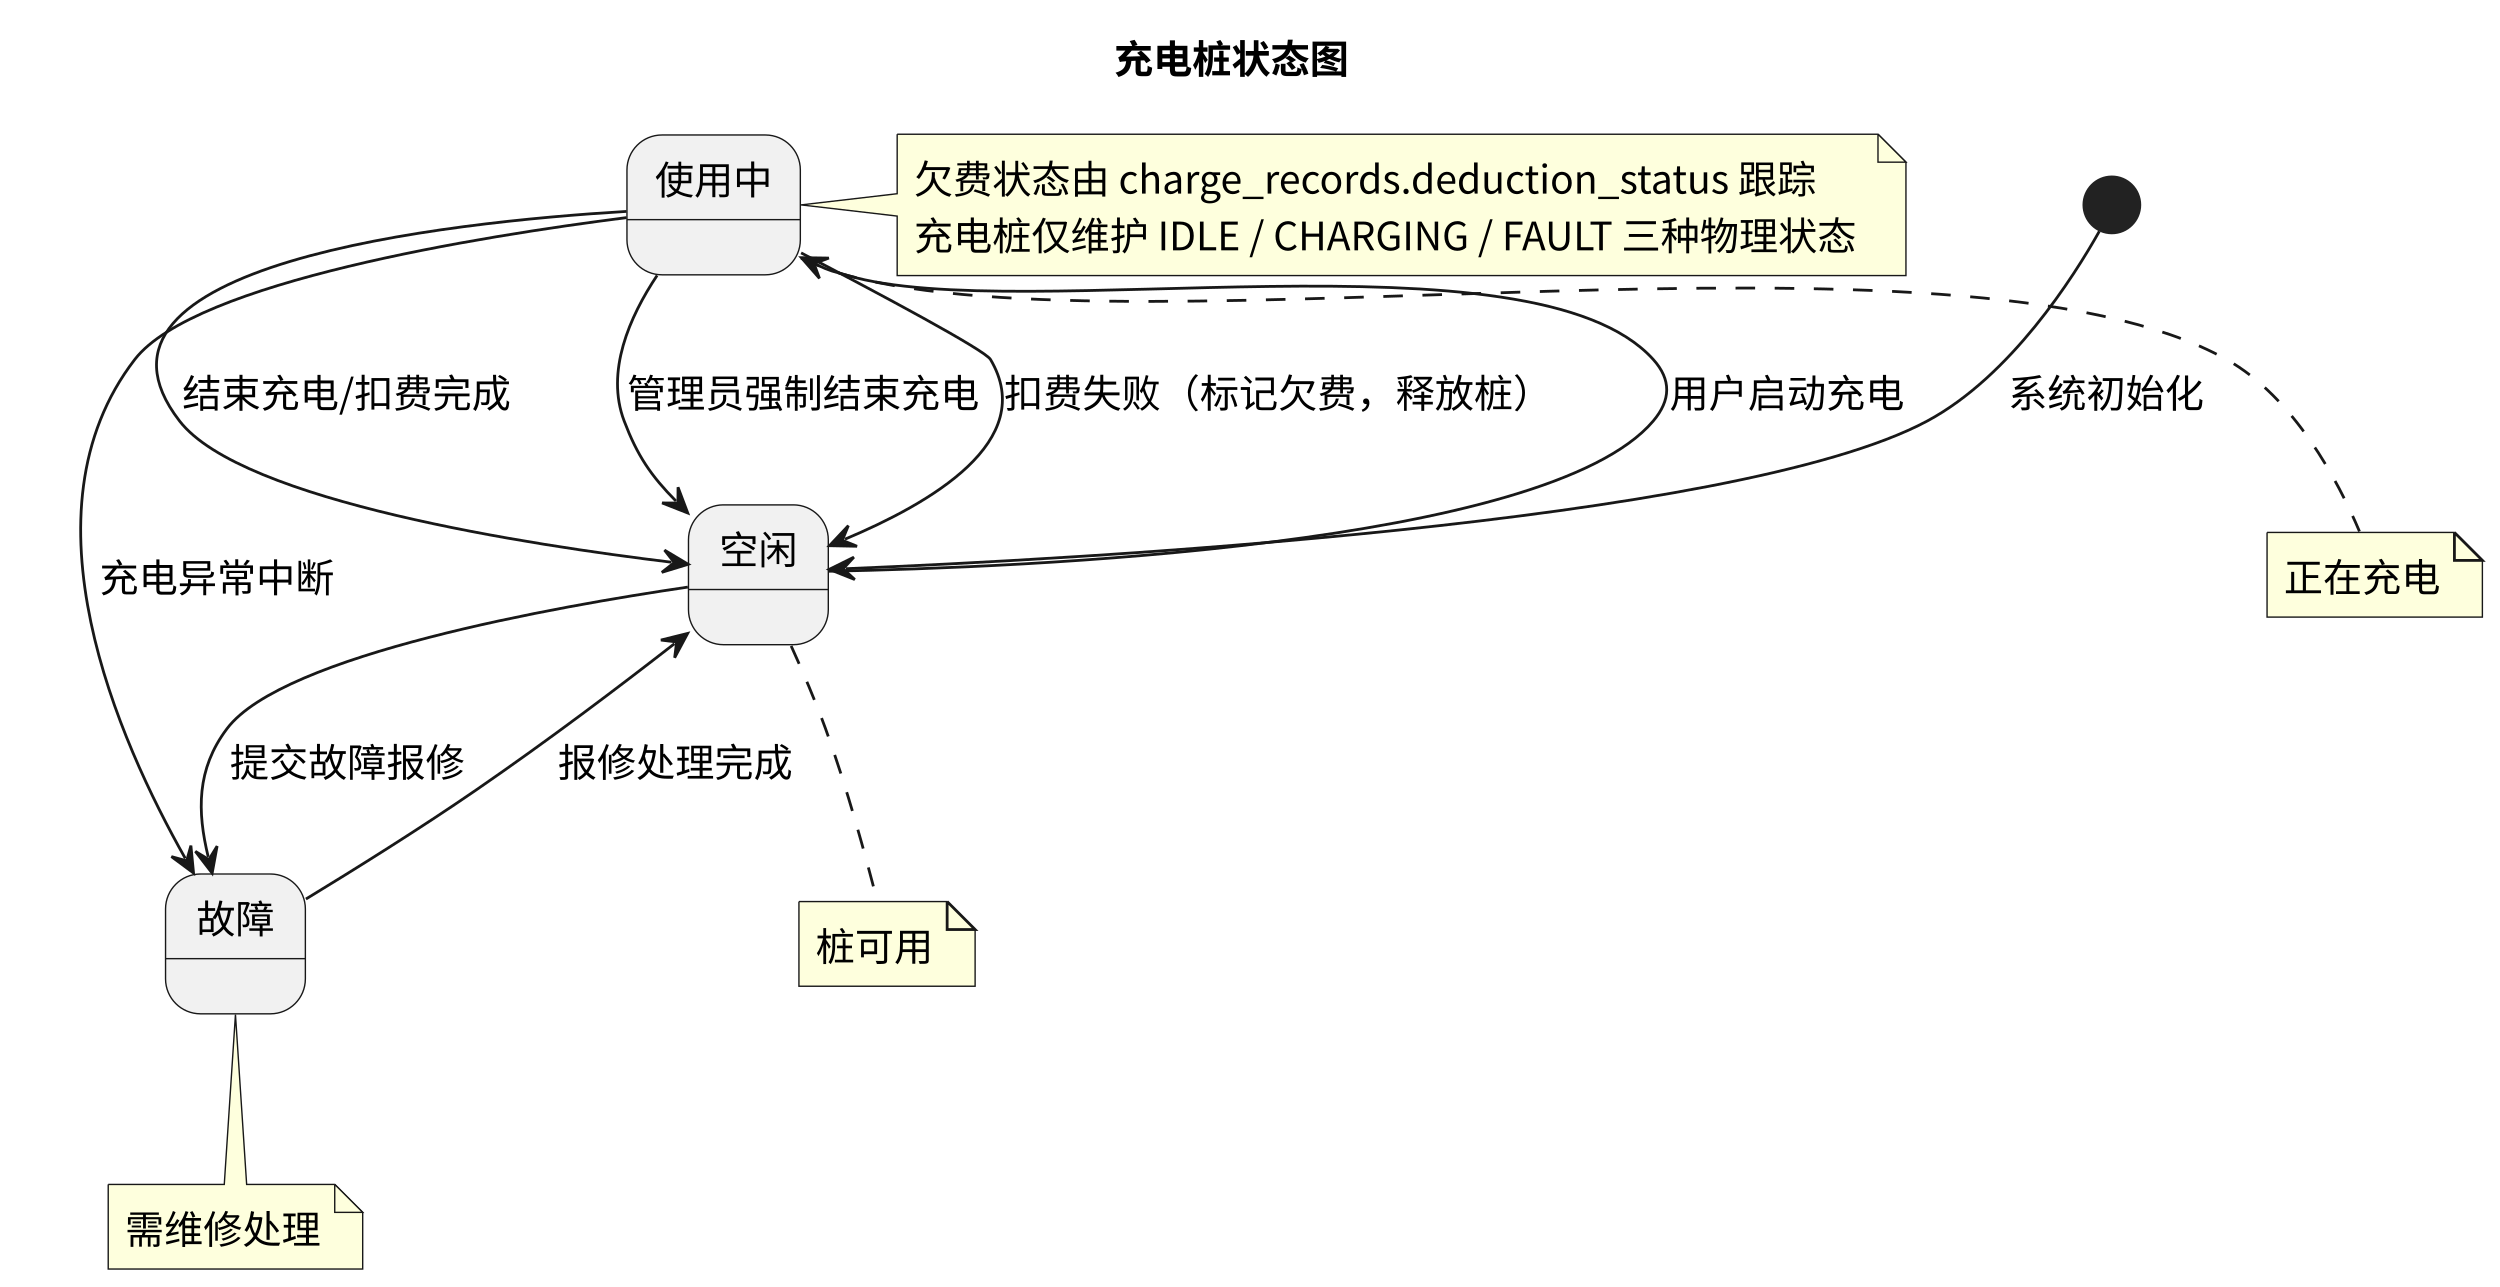
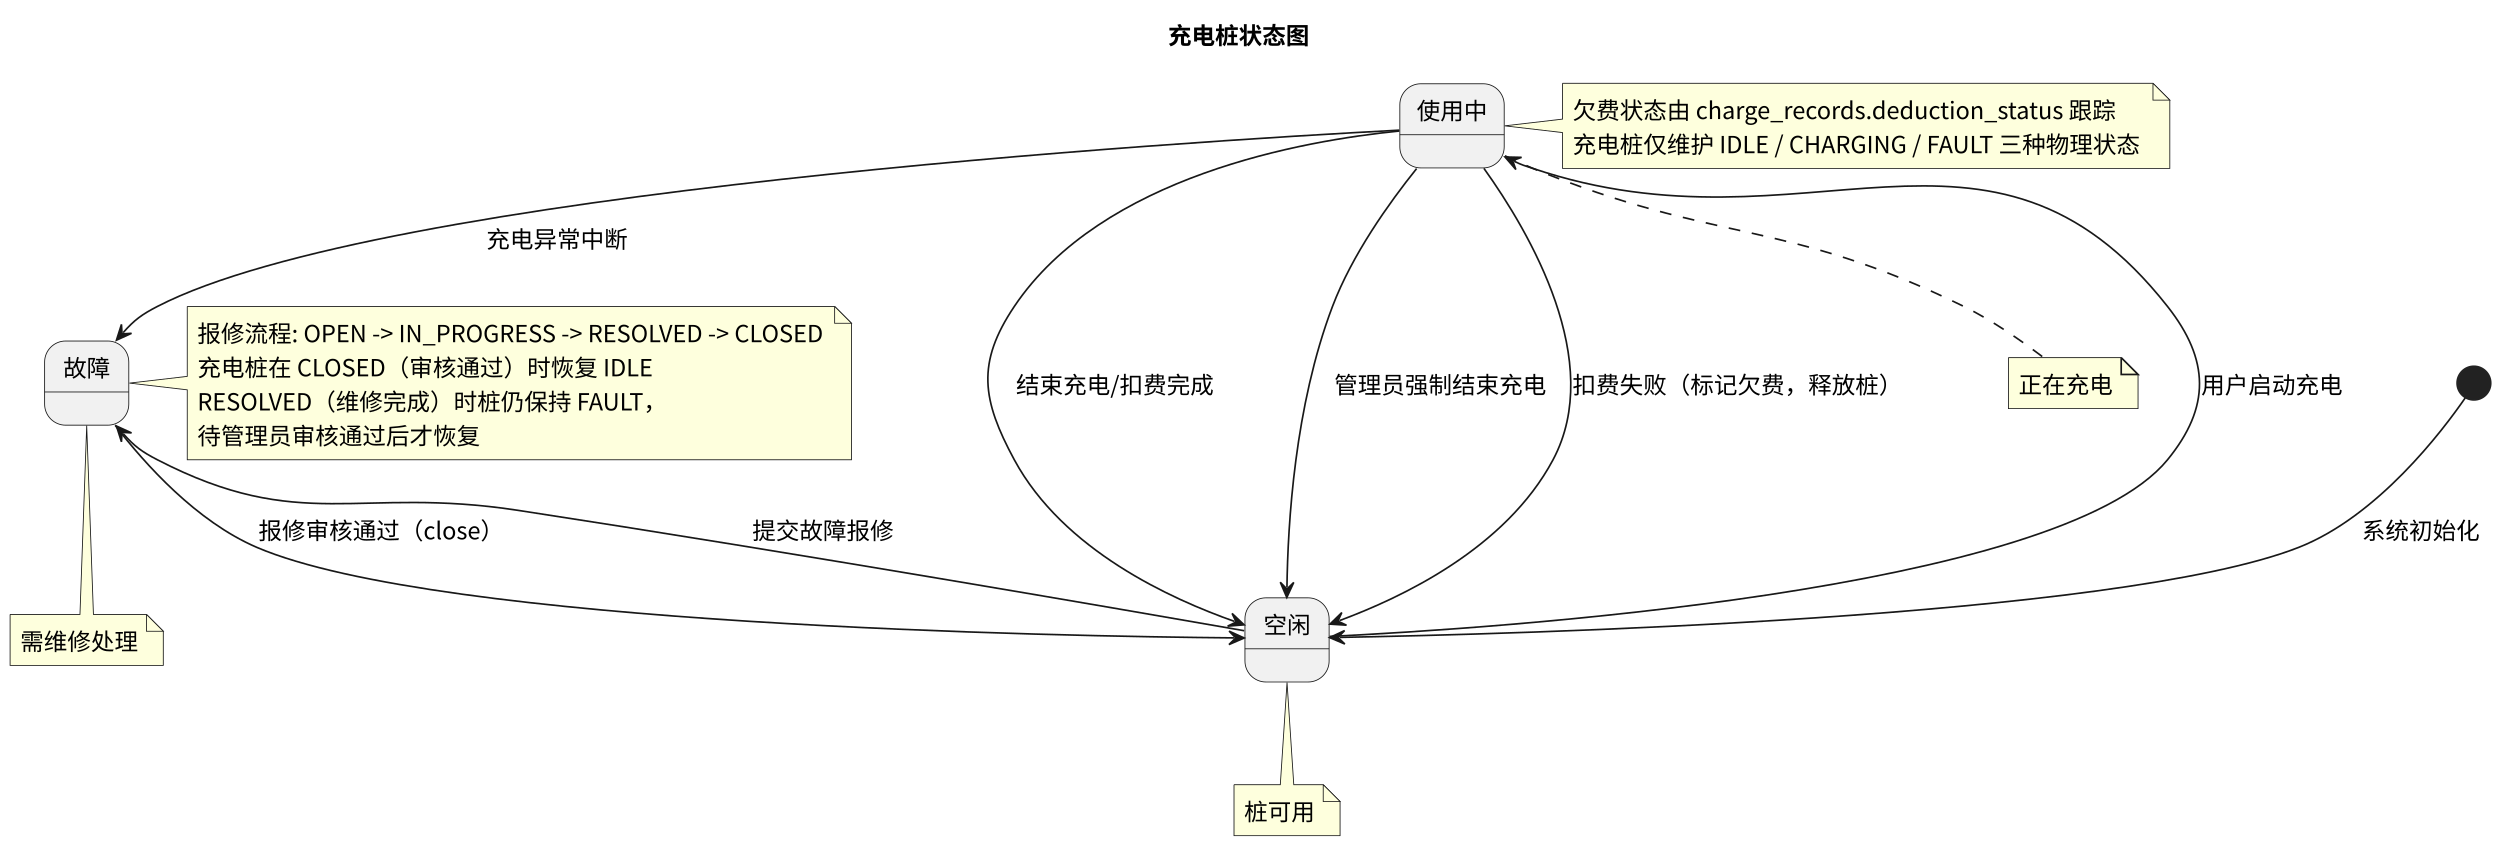
- <svg xmlns="http://www.w3.org/2000/svg" contentStyleType="text/css" data-diagram-type="STATE" height="460px" preserveAspectRatio="none" style="width:894px;height:460px;background:#FFFFFF;" version="1.1" viewBox="0 0 894 460" width="894px" zoomAndPan="magnify">
+ <svg xmlns="http://www.w3.org/2000/svg" contentStyleType="text/css" data-diagram-type="STATE" height="503px" preserveAspectRatio="none" style="width:1485px;height:503px;background:#FFFFFF;" version="1.1" viewBox="0 0 1485 503" width="1485px" zoomAndPan="magnify">
  <defs />
  <g>
    <g class="title" data-source-line="3">
-       <text fill="#000000" font-family="Noto Sans CJK SC" font-size="14" font-weight="bold" lengthAdjust="spacing" textLength="84" x="398.35" y="26.24">充电桩状态图</text>
+       <text fill="#000000" font-family="Noto Sans CJK SC" font-size="14" font-weight="bold" lengthAdjust="spacing" textLength="84" x="693.75" y="26.24">充电桩状态图</text>
    </g>
    <g id="IDLE">
-       <rect fill="#F1F1F1" height="50" rx="12.5" ry="12.5" style="stroke:#181818;stroke-width:0.5;" width="50" x="246.2" y="180.542" />
-       <line style="stroke:#181818;stroke-width:0.5;" x1="246.2" x2="296.2" y1="210.814" y2="210.814" />
-       <text fill="#000000" font-family="Noto Sans CJK SC" font-size="14" lengthAdjust="spacing" textLength="28" x="257.2" y="201.782">空闲</text>
+       <rect fill="#F1F1F1" height="50" rx="12.5" ry="12.5" style="stroke:#181818;stroke-width:0.5;" width="50" x="739.5" y="355.112" />
+       <line style="stroke:#181818;stroke-width:0.5;" x1="739.5" x2="789.5" y1="385.384" y2="385.384" />
+       <text fill="#000000" font-family="Noto Sans CJK SC" font-size="14" lengthAdjust="spacing" textLength="28" x="750.5" y="376.352">空闲</text>
    </g>
    <g id="CHARGING">
-       <rect fill="#F1F1F1" height="50" rx="12.5" ry="12.5" style="stroke:#181818;stroke-width:0.5;" width="62" x="224.2" y="48.272" />
-       <line style="stroke:#181818;stroke-width:0.5;" x1="224.2" x2="286.2" y1="78.544" y2="78.544" />
-       <text fill="#000000" font-family="Noto Sans CJK SC" font-size="14" lengthAdjust="spacing" textLength="42" x="234.2" y="69.512">使用中</text>
+       <rect fill="#F1F1F1" height="50" rx="12.5" ry="12.5" style="stroke:#181818;stroke-width:0.5;" width="62" x="831.5" y="49.752" />
+       <line style="stroke:#181818;stroke-width:0.5;" x1="831.5" x2="893.5" y1="80.024" y2="80.024" />
+       <text fill="#000000" font-family="Noto Sans CJK SC" font-size="14" lengthAdjust="spacing" textLength="42" x="841.5" y="70.992">使用中</text>
    </g>
    <g id="FAULT">
-       <rect fill="#F1F1F1" height="50" rx="12.5" ry="12.5" style="stroke:#181818;stroke-width:0.5;" width="50" x="59.2" y="312.542" />
-       <line style="stroke:#181818;stroke-width:0.5;" x1="59.2" x2="109.2" y1="342.814" y2="342.814" />
-       <text fill="#000000" font-family="Noto Sans CJK SC" font-size="14" lengthAdjust="spacing" textLength="28" x="70.2" y="333.782">故障</text>
+       <rect fill="#F1F1F1" height="50" rx="12.5" ry="12.5" style="stroke:#181818;stroke-width:0.5;" width="50" x="26.5" y="202.562" />
+       <line style="stroke:#181818;stroke-width:0.5;" x1="26.5" x2="76.5" y1="232.834" y2="232.834" />
+       <text fill="#000000" font-family="Noto Sans CJK SC" font-size="14" lengthAdjust="spacing" textLength="28" x="37.5" y="223.802">故障</text>
    </g>
-     <ellipse cx="755.2" cy="73.272" fill="#222222" rx="10" ry="10" style="stroke:#222222;stroke-width:1;" />
+     <ellipse cx="1469.5" cy="227.562" fill="#222222" rx="10" ry="10" style="stroke:#222222;stroke-width:1;" />
    <g class="entity" data-entity="GMN2" data-source-line="18" data-uid="ent0003" id="entity_GMN2">
-       <path d="M285.7,322.402 L285.7,352.674 L348.7,352.674 L348.7,332.402 L338.7,322.402 L285.7,322.402" fill="#FEFFDD" style="stroke:#181818;stroke-width:0.5;" />
-       <path d="M338.7,322.402 L338.7,332.402 L348.7,332.402 L338.7,322.402" fill="#FEFFDD" style="stroke:#181818;stroke-width:1;" />
-       <text fill="#000000" font-family="Noto Sans CJK SC" font-size="14" lengthAdjust="spacing" textLength="42" x="291.7" y="343.642">桩可用</text>
+       <path d="M733,466.112 L733,496.384 A0,0 0 0 0 733,496.384 L796,496.384 A0,0 0 0 0 796,496.384 L796,476.112 L786,466.112 L768.5,466.112 L764.5,405.362 L760.5,466.112 L733,466.112 A0,0 0 0 0 733,466.112" fill="#FEFFDD" style="stroke:#181818;stroke-width:0.5;" />
+       <path d="M786,466.112 L786,476.112 L796,476.112 L786,466.112" fill="#FEFFDD" style="stroke:#181818;stroke-width:0.5;" />
+       <text fill="#000000" font-family="Noto Sans CJK SC" font-size="14" lengthAdjust="spacing" textLength="42" x="739" y="487.352">桩可用</text>
    </g>
    <g class="entity" data-entity="GMN5" data-source-line="19" data-uid="ent0006" id="entity_GMN5">
-       <path d="M810.7,190.402 L810.7,220.674 L887.7,220.674 L887.7,200.402 L877.7,190.402 L810.7,190.402" fill="#FEFFDD" style="stroke:#181818;stroke-width:0.5;" />
-       <path d="M877.7,190.402 L877.7,200.402 L887.7,200.402 L877.7,190.402" fill="#FEFFDD" style="stroke:#181818;stroke-width:1;" />
-       <text fill="#000000" font-family="Noto Sans CJK SC" font-size="14" lengthAdjust="spacing" textLength="56" x="816.7" y="211.642">正在充电</text>
+       <path d="M1193,212.432 L1193,242.704 L1270,242.704 L1270,222.432 L1260,212.432 L1193,212.432" fill="#FEFFDD" style="stroke:#181818;stroke-width:0.5;" />
+       <path d="M1260,212.432 L1260,222.432 L1270,222.432 L1260,212.432" fill="#FEFFDD" style="stroke:#181818;stroke-width:1;" />
+       <text fill="#000000" font-family="Noto Sans CJK SC" font-size="14" lengthAdjust="spacing" textLength="56" x="1199" y="233.672">正在充电</text>
    </g>
    <g class="entity" data-entity="GMN8" data-source-line="20" data-uid="ent0009" id="entity_GMN8">
-       <path d="M38.7,423.542 L38.7,453.814 A0,0 0 0 0 38.7,453.814 L129.7,453.814 A0,0 0 0 0 129.7,453.814 L129.7,433.542 L119.7,423.542 L88.2,423.542 L84.2,362.792 L80.2,423.542 L38.7,423.542 A0,0 0 0 0 38.7,423.542" fill="#FEFFDD" style="stroke:#181818;stroke-width:0.5;" />
-       <path d="M119.7,423.542 L119.7,433.542 L129.7,433.542 L119.7,423.542" fill="#FEFFDD" style="stroke:#181818;stroke-width:0.5;" />
-       <text fill="#000000" font-family="Noto Sans CJK SC" font-size="14" lengthAdjust="spacing" textLength="70" x="44.7" y="444.782">需维修处理</text>
+       <path d="M6,364.972 L6,395.244 A0,0 0 0 0 6,395.244 L97,395.244 A0,0 0 0 0 97,395.244 L97,374.972 L87,364.972 L55.5,364.972 L51.5,252.752 L47.5,364.972 L6,364.972 A0,0 0 0 0 6,364.972" fill="#FEFFDD" style="stroke:#181818;stroke-width:0.5;" />
+       <path d="M87,364.972 L87,374.972 L97,374.972 L87,364.972" fill="#FEFFDD" style="stroke:#181818;stroke-width:0.5;" />
+       <text fill="#000000" font-family="Noto Sans CJK SC" font-size="14" lengthAdjust="spacing" textLength="70" x="12" y="386.212">需维修处理</text>
    </g>
    <g class="entity" data-entity="GMN11" data-source-line="22" data-uid="ent0012" id="entity_GMN11">
-       <path d="M320.83,47.992 L320.83,69.272 L286.43,73.272 L320.83,77.272 L320.83,98.536 A0,0 0 0 0 320.83,98.536 L681.567,98.536 A0,0 0 0 0 681.567,98.536 L681.567,57.992 L671.567,47.992 L320.83,47.992 A0,0 0 0 0 320.83,47.992" fill="#FEFFDD" style="stroke:#181818;stroke-width:0.5;" />
-       <path d="M671.567,47.992 L671.567,57.992 L681.567,57.992 L671.567,47.992" fill="#FEFFDD" style="stroke:#181818;stroke-width:0.5;" />
-       <text fill="#000000" font-family="Noto Sans CJK SC" font-size="14" lengthAdjust="spacing" textLength="324.841" x="326.83" y="69.232">欠费状态由 charge_records.deduction_status 跟踪</text>
-       <text fill="#000000" font-family="Noto Sans CJK SC" font-size="14" lengthAdjust="spacing" textLength="339.737" x="326.83" y="89.504">充电桩仅维护 IDLE / CHARGING / FAULT 三种物理状态</text>
+       <path d="M928.13,49.482 L928.13,70.752 L893.73,74.752 L928.13,78.752 L928.13,100.026 A0,0 0 0 0 928.13,100.026 L1288.867,100.026 A0,0 0 0 0 1288.867,100.026 L1288.867,59.482 L1278.867,49.482 L928.13,49.482 A0,0 0 0 0 928.13,49.482" fill="#FEFFDD" style="stroke:#181818;stroke-width:0.5;" />
+       <path d="M1278.867,49.482 L1278.867,59.482 L1288.867,59.482 L1278.867,49.482" fill="#FEFFDD" style="stroke:#181818;stroke-width:0.5;" />
+       <text fill="#000000" font-family="Noto Sans CJK SC" font-size="14" lengthAdjust="spacing" textLength="324.841" x="934.13" y="70.722">欠费状态由 charge_records.deduction_status 跟踪</text>
+       <text fill="#000000" font-family="Noto Sans CJK SC" font-size="14" lengthAdjust="spacing" textLength="339.737" x="934.13" y="90.994">充电桩仅维护 IDLE / CHARGING / FAULT 三种物理状态</text>
+     </g>
+     <g class="entity" data-entity="GMN14" data-source-line="24" data-uid="ent0015" id="entity_GMN14">
+       <path d="M111.23,182.022 L111.23,223.562 L76.85,227.562 L111.23,231.562 L111.23,273.11 A0,0 0 0 0 111.23,273.11 L505.776,273.11 A0,0 0 0 0 505.776,273.11 L505.776,192.022 L495.776,182.022 L111.23,182.022 A0,0 0 0 0 111.23,182.022" fill="#FEFFDD" style="stroke:#181818;stroke-width:0.5;" />
+       <path d="M495.776,182.022 L495.776,192.022 L505.776,192.022 L495.776,182.022" fill="#FEFFDD" style="stroke:#181818;stroke-width:0.5;" />
+       <text fill="#000000" font-family="Noto Sans CJK SC" font-size="14" lengthAdjust="spacing" textLength="373.546" x="117.23" y="203.262">报修流程: OPEN -&gt; IN_PROGRESS -&gt; RESOLVED -&gt; CLOSED</text>
+       <text fill="#000000" font-family="Noto Sans CJK SC" font-size="14" lengthAdjust="spacing" textLength="270.997" x="117.23" y="223.534">充电桩在 CLOSED（审核通过）时恢复 IDLE</text>
+       <text fill="#000000" font-family="Noto Sans CJK SC" font-size="14" lengthAdjust="spacing" textLength="282.855" x="117.23" y="243.806">RESOLVED（维修完成）时桩仍保持 FAULT，</text>
+       <text fill="#000000" font-family="Noto Sans CJK SC" font-size="14" lengthAdjust="spacing" textLength="167.999" x="117.23" y="264.078">待管理员审核通过后才恢复</text>
    </g>
    <g class="link" data-entity-1=".start." data-entity-2="IDLE" data-source-line="9" data-uid="lnk3" id="link_.start._IDLE">
-       <path d="M750.73,82.692 C741.6,98.952 719.12,134.462 689.2,150.542 C620.47,187.462 382.185,200.096 302.515,203.366" fill="none" id="*start*-to-IDLE" style="stroke:#181818;stroke-width:1;" />
-       <polygon fill="#181818" points="296.52,203.612,305.676,207.239,301.516,203.407,305.348,199.246,296.52,203.612" style="stroke:#181818;stroke-width:1;" />
-       <text fill="#000000" font-family="Noto Sans CJK SC" font-size="14" lengthAdjust="spacing" textLength="70" x="718.13" y="145.782">系统初始化</text>
+       <path d="M1464.36,236.332 C1450.92,255.832 1412.5,306.622 1365.5,325.112 C1258.02,367.392 895.819,376.793 795.769,378.613" fill="none" id="*start*-to-IDLE" style="stroke:#181818;stroke-width:1;" />
+       <polygon fill="#181818" points="789.77,378.722,798.841,382.558,794.769,378.631,798.696,374.559,789.77,378.722" style="stroke:#181818;stroke-width:1;" />
+       <text fill="#000000" font-family="Noto Sans CJK SC" font-size="14" lengthAdjust="spacing" textLength="70" x="1402.95" y="320.352">系统初始化</text>
    </g>
    <g class="link" data-entity-1="IDLE" data-entity-2="CHARGING" data-source-line="10" data-uid="lnk4" id="link_IDLE_CHARGING">
-       <path d="M296.24,204.282 C364.86,203.002 553.28,195.392 591.2,150.542 C597.51,143.072 597.74,135.802 591.2,128.542 C548.12,80.742 364.93,116.692 303.2,98.542 C297.64,96.902 297.407,97.159 291.997,94.659" fill="none" id="IDLE-to-CHARGING" style="stroke:#181818;stroke-width:1;" />
-       <polygon fill="#181818" points="286.55,92.142,293.042,99.548,291.089,94.239,296.398,92.286,286.55,92.142" style="stroke:#181818;stroke-width:1;" />
-       <text fill="#000000" font-family="Noto Sans CJK SC" font-size="14" lengthAdjust="spacing" textLength="84" x="597.02" y="145.782">用户启动充电</text>
+       <path d="M789.76,378.042 C885.42,373.432 1223.21,351.732 1287.5,273.112 C1313.13,241.772 1312.54,213.832 1287.5,182.022 C1181.46,47.272 1072.96,154.882 910.5,100.022 C905.01,98.172 904.799,98.346 899.399,95.806" fill="none" id="IDLE-to-CHARGING" style="stroke:#181818;stroke-width:1;" />
+       <polygon fill="#181818" points="893.97,93.252,900.412,100.702,898.495,95.38,903.817,93.463,893.97,93.252" style="stroke:#181818;stroke-width:1;" />
+       <text fill="#000000" font-family="Noto Sans CJK SC" font-size="14" lengthAdjust="spacing" textLength="84" x="1307.5" y="233.802">用户启动充电</text>
    </g>
    <g class="link" data-entity-1="CHARGING" data-entity-2="IDLE" data-source-line="11" data-uid="lnk5" id="link_CHARGING_IDLE">
-       <path d="M224.06,75.592 C159.57,79.492 20.87,94.452 64.2,150.542 C86.45,179.342 190.014,194.968 240.124,201.058" fill="none" id="CHARGING-to-IDLE" style="stroke:#181818;stroke-width:1;" />
-       <polygon fill="#181818" points="246.08,201.782,237.628,196.725,241.117,201.179,236.663,204.667,246.08,201.782" style="stroke:#181818;stroke-width:1;" />
-       <text fill="#000000" font-family="Noto Sans CJK SC" font-size="14" lengthAdjust="spacing" textLength="117.487" x="65.2" y="145.782">结束充电/扣费完成</text>
+       <path d="M831.22,77.822 C774.22,83.492 654.56,104.502 602.5,182.022 C579.93,215.632 583.24,237.502 602.5,273.112 C631.6,326.922 695.543,355.793 733.353,369.153" fill="none" id="CHARGING-to-IDLE" style="stroke:#181818;stroke-width:1;" />
+       <polygon fill="#181818" points="739.01,371.152,731.857,364.382,734.296,369.486,729.192,371.925,739.01,371.152" style="stroke:#181818;stroke-width:1;" />
+       <text fill="#000000" font-family="Noto Sans CJK SC" font-size="14" lengthAdjust="spacing" textLength="117.487" x="603.5" y="233.802">结束充电/扣费完成</text>
    </g>
    <g class="link" data-entity-1="CHARGING" data-entity-2="IDLE" data-source-line="12" data-uid="lnk6" id="link_CHARGING_IDLE">
-       <path d="M234.98,98.492 C225.05,113.392 216.51,132.952 223.2,150.542 C227.92,162.972 232.756,170.091 241.726,179.181" fill="none" id="CHARGING-to-IDLE-1" style="stroke:#181818;stroke-width:1;" />
-       <polygon fill="#181818" points="245.94,183.452,242.466,174.236,242.428,179.893,236.771,179.855,245.94,183.452" style="stroke:#181818;stroke-width:1;" />
-       <text fill="#000000" font-family="Noto Sans CJK SC" font-size="14" lengthAdjust="spacing" textLength="125.999" x="224.2" y="145.782">管理员强制结束充电</text>
+       <path d="M841.47,100.142 C825.06,120.592 803.15,151.322 791.5,182.022 C769.02,241.272 764.985,310.853 764.445,348.902" fill="none" id="CHARGING-to-IDLE-1" style="stroke:#181818;stroke-width:1;" />
+       <polygon fill="#181818" points="764.36,354.902,768.487,345.96,764.431,349.902,760.488,345.846,764.36,354.902" style="stroke:#181818;stroke-width:1;" />
+       <text fill="#000000" font-family="Noto Sans CJK SC" font-size="14" lengthAdjust="spacing" textLength="125.999" x="792.5" y="233.802">管理员强制结束充电</text>
    </g>
    <g class="link" data-entity-1="CHARGING" data-entity-2="IDLE" data-source-line="14" data-uid="lnk8" id="link_CHARGING_IDLE">
-       <path d="M286.48,90.432 C314.74,105.192 352.22,125.202 354.2,128.542 C371.52,157.792 332.481,180.067 302.151,192.817" fill="none" id="CHARGING-to-IDLE-2" style="stroke:#181818;stroke-width:1;" />
-       <polygon fill="#181818" points="296.62,195.142,306.467,195.342,301.229,193.204,303.367,187.967,296.62,195.142" style="stroke:#181818;stroke-width:1;" />
-       <text fill="#000000" font-family="Noto Sans CJK SC" font-size="14" lengthAdjust="spacing" textLength="195.999" x="359.07" y="145.782">扣费失败（标记欠费，释放桩）</text>
+       <path d="M881.43,100.002 C908.95,138.452 953.51,214.972 922.5,273.112 C894.37,325.862 832.656,354.928 795.616,368.648" fill="none" id="CHARGING-to-IDLE-2" style="stroke:#181818;stroke-width:1;" />
+       <polygon fill="#181818" points="789.99,370.732,799.819,371.357,794.679,368.995,797.04,363.855,789.99,370.732" style="stroke:#181818;stroke-width:1;" />
+       <text fill="#000000" font-family="Noto Sans CJK SC" font-size="14" lengthAdjust="spacing" textLength="195.999" x="934.04" y="233.802">扣费失败（标记欠费，释放桩）</text>
    </g>
    <g class="link" data-entity-1="CHARGING" data-entity-2="FAULT" data-source-line="13" data-uid="lnk7" id="link_CHARGING_FAULT">
-       <path d="M224.08,77.812 C171.71,84.492 69.59,100.822 48.2,128.542 C6,183.232 42.509,264.928 66.259,306.968" fill="none" id="CHARGING-to-FAULT" style="stroke:#181818;stroke-width:1;" />
-       <polygon fill="#181818" points="69.21,312.192,68.266,302.388,66.751,307.839,61.3,306.323,69.21,312.192" style="stroke:#181818;stroke-width:1;" />
-       <text fill="#000000" font-family="Noto Sans CJK SC" font-size="14" lengthAdjust="spacing" textLength="84" x="35.58" y="211.782">充电异常中断</text>
+       <path d="M831.16,77.312 C703.86,84.062 225.95,113.572 93.5,182.022 C84.25,186.802 79.898,189.961 73.148,197.581" fill="none" id="CHARGING-to-FAULT" style="stroke:#181818;stroke-width:1;" />
+       <polygon fill="#181818" points="69.17,202.072,78.132,197.987,72.485,198.329,72.144,192.683,69.17,202.072" style="stroke:#181818;stroke-width:1;" />
+       <text fill="#000000" font-family="Noto Sans CJK SC" font-size="14" lengthAdjust="spacing" textLength="84" x="288.88" y="147.262">充电异常中断</text>
    </g>
    <g class="link" data-entity-1="IDLE" data-entity-2="FAULT" data-source-line="15" data-uid="lnk9" id="link_IDLE_FAULT">
-       <path d="M245.97,209.942 C199.01,216.852 101.14,234.132 81.2,260.542 C70.21,275.082 70.527,290.201 74.457,306.421" fill="none" id="IDLE-to-FAULT" style="stroke:#181818;stroke-width:1;" />
-       <polygon fill="#181818" points="75.87,312.252,77.638,302.563,74.693,307.392,69.863,304.447,75.87,312.252" style="stroke:#181818;stroke-width:1;" />
-       <text fill="#000000" font-family="Noto Sans CJK SC" font-size="14" lengthAdjust="spacing" textLength="84" x="82.2" y="277.782">提交故障报修</text>
+       <path d="M739.02,374.642 C669.77,362.532 472.27,328.352 307.5,303.112 C212.57,288.562 178.82,317.202 93.5,273.112 C84.25,268.332 79.898,265.173 73.148,257.553" fill="none" id="IDLE-to-FAULT" style="stroke:#181818;stroke-width:1;" />
+       <polygon fill="#181818" points="69.17,253.062,72.144,262.451,72.485,256.805,78.132,257.147,69.17,253.062" style="stroke:#181818;stroke-width:1;" />
+       <text fill="#000000" font-family="Noto Sans CJK SC" font-size="14" lengthAdjust="spacing" textLength="84" x="446.85" y="320.352">提交故障报修</text>
    </g>
    <g class="link" data-entity-1="FAULT" data-entity-2="IDLE" data-source-line="16" data-uid="lnk10" id="link_FAULT_IDLE">
-       <path d="M109.4,321.492 C126.73,310.952 150.16,296.332 170.2,282.542 C196.59,264.372 220.995,245.897 241.165,230.197" fill="none" id="FAULT-to-IDLE" style="stroke:#181818;stroke-width:1;" />
-       <polygon fill="#181818" points="245.9,226.512,236.341,228.884,241.954,229.583,241.255,235.196,245.9,226.512" style="stroke:#181818;stroke-width:1;" />
-       <text fill="#000000" font-family="Noto Sans CJK SC" font-size="14" lengthAdjust="spacing" textLength="84" x="199.47" y="277.782">报修处理完成</text>
-     </g>
-     <g class="link" data-entity-1="IDLE" data-entity-2="GMN2" data-source-line="18" data-uid="lnk4" id="link_IDLE_GMN2">
-       <path d="M282.91,230.982 C287.07,240.142 291.61,250.712 295.2,260.542 C302.88,281.572 309.7,306.632 313.64,322.062" fill="none" id="IDLE-GMN2" style="stroke:#181818;stroke-width:1;stroke-dasharray:7,7;" />
+       <path d="M68.41,252.662 C86.3,275.922 116.83,309.812 152.5,325.112 C260.7,371.522 631.36,377.988 733.04,378.908" fill="none" id="FAULT-to-IDLE" style="stroke:#181818;stroke-width:1;" />
+       <polygon fill="#181818" points="739.04,378.962,730.077,374.881,734.04,378.917,730.004,382.88,739.04,378.962" style="stroke:#181818;stroke-width:1;" />
+       <text fill="#000000" font-family="Noto Sans CJK SC" font-size="14" lengthAdjust="spacing" textLength="145.907" x="153.5" y="320.352">报修审核通过（close）</text>
    </g>
    <g class="link" data-entity-1="CHARGING" data-entity-2="GMN5" data-source-line="19" data-uid="lnk7" id="link_CHARGING_GMN5">
-       <path d="M286.49,92.352 C291.91,94.822 297.61,97.022 303.2,98.542 C409.14,127.232 700.48,74.832 796.2,128.542 C820.47,142.162 836.14,172.082 843.75,190.052" fill="none" id="CHARGING-GMN5" style="stroke:#181818;stroke-width:1;stroke-dasharray:7,7;" />
+       <path d="M893.93,92.532 C899.39,95.192 905.06,97.792 910.5,100.022 C1021.04,145.342 1059.2,129.482 1166.5,182.022 C1183.33,190.262 1200.76,202.442 1213.33,211.982" fill="none" id="CHARGING-GMN5" style="stroke:#181818;stroke-width:1;stroke-dasharray:7,7;" />
    </g>
  </g>
</svg>
